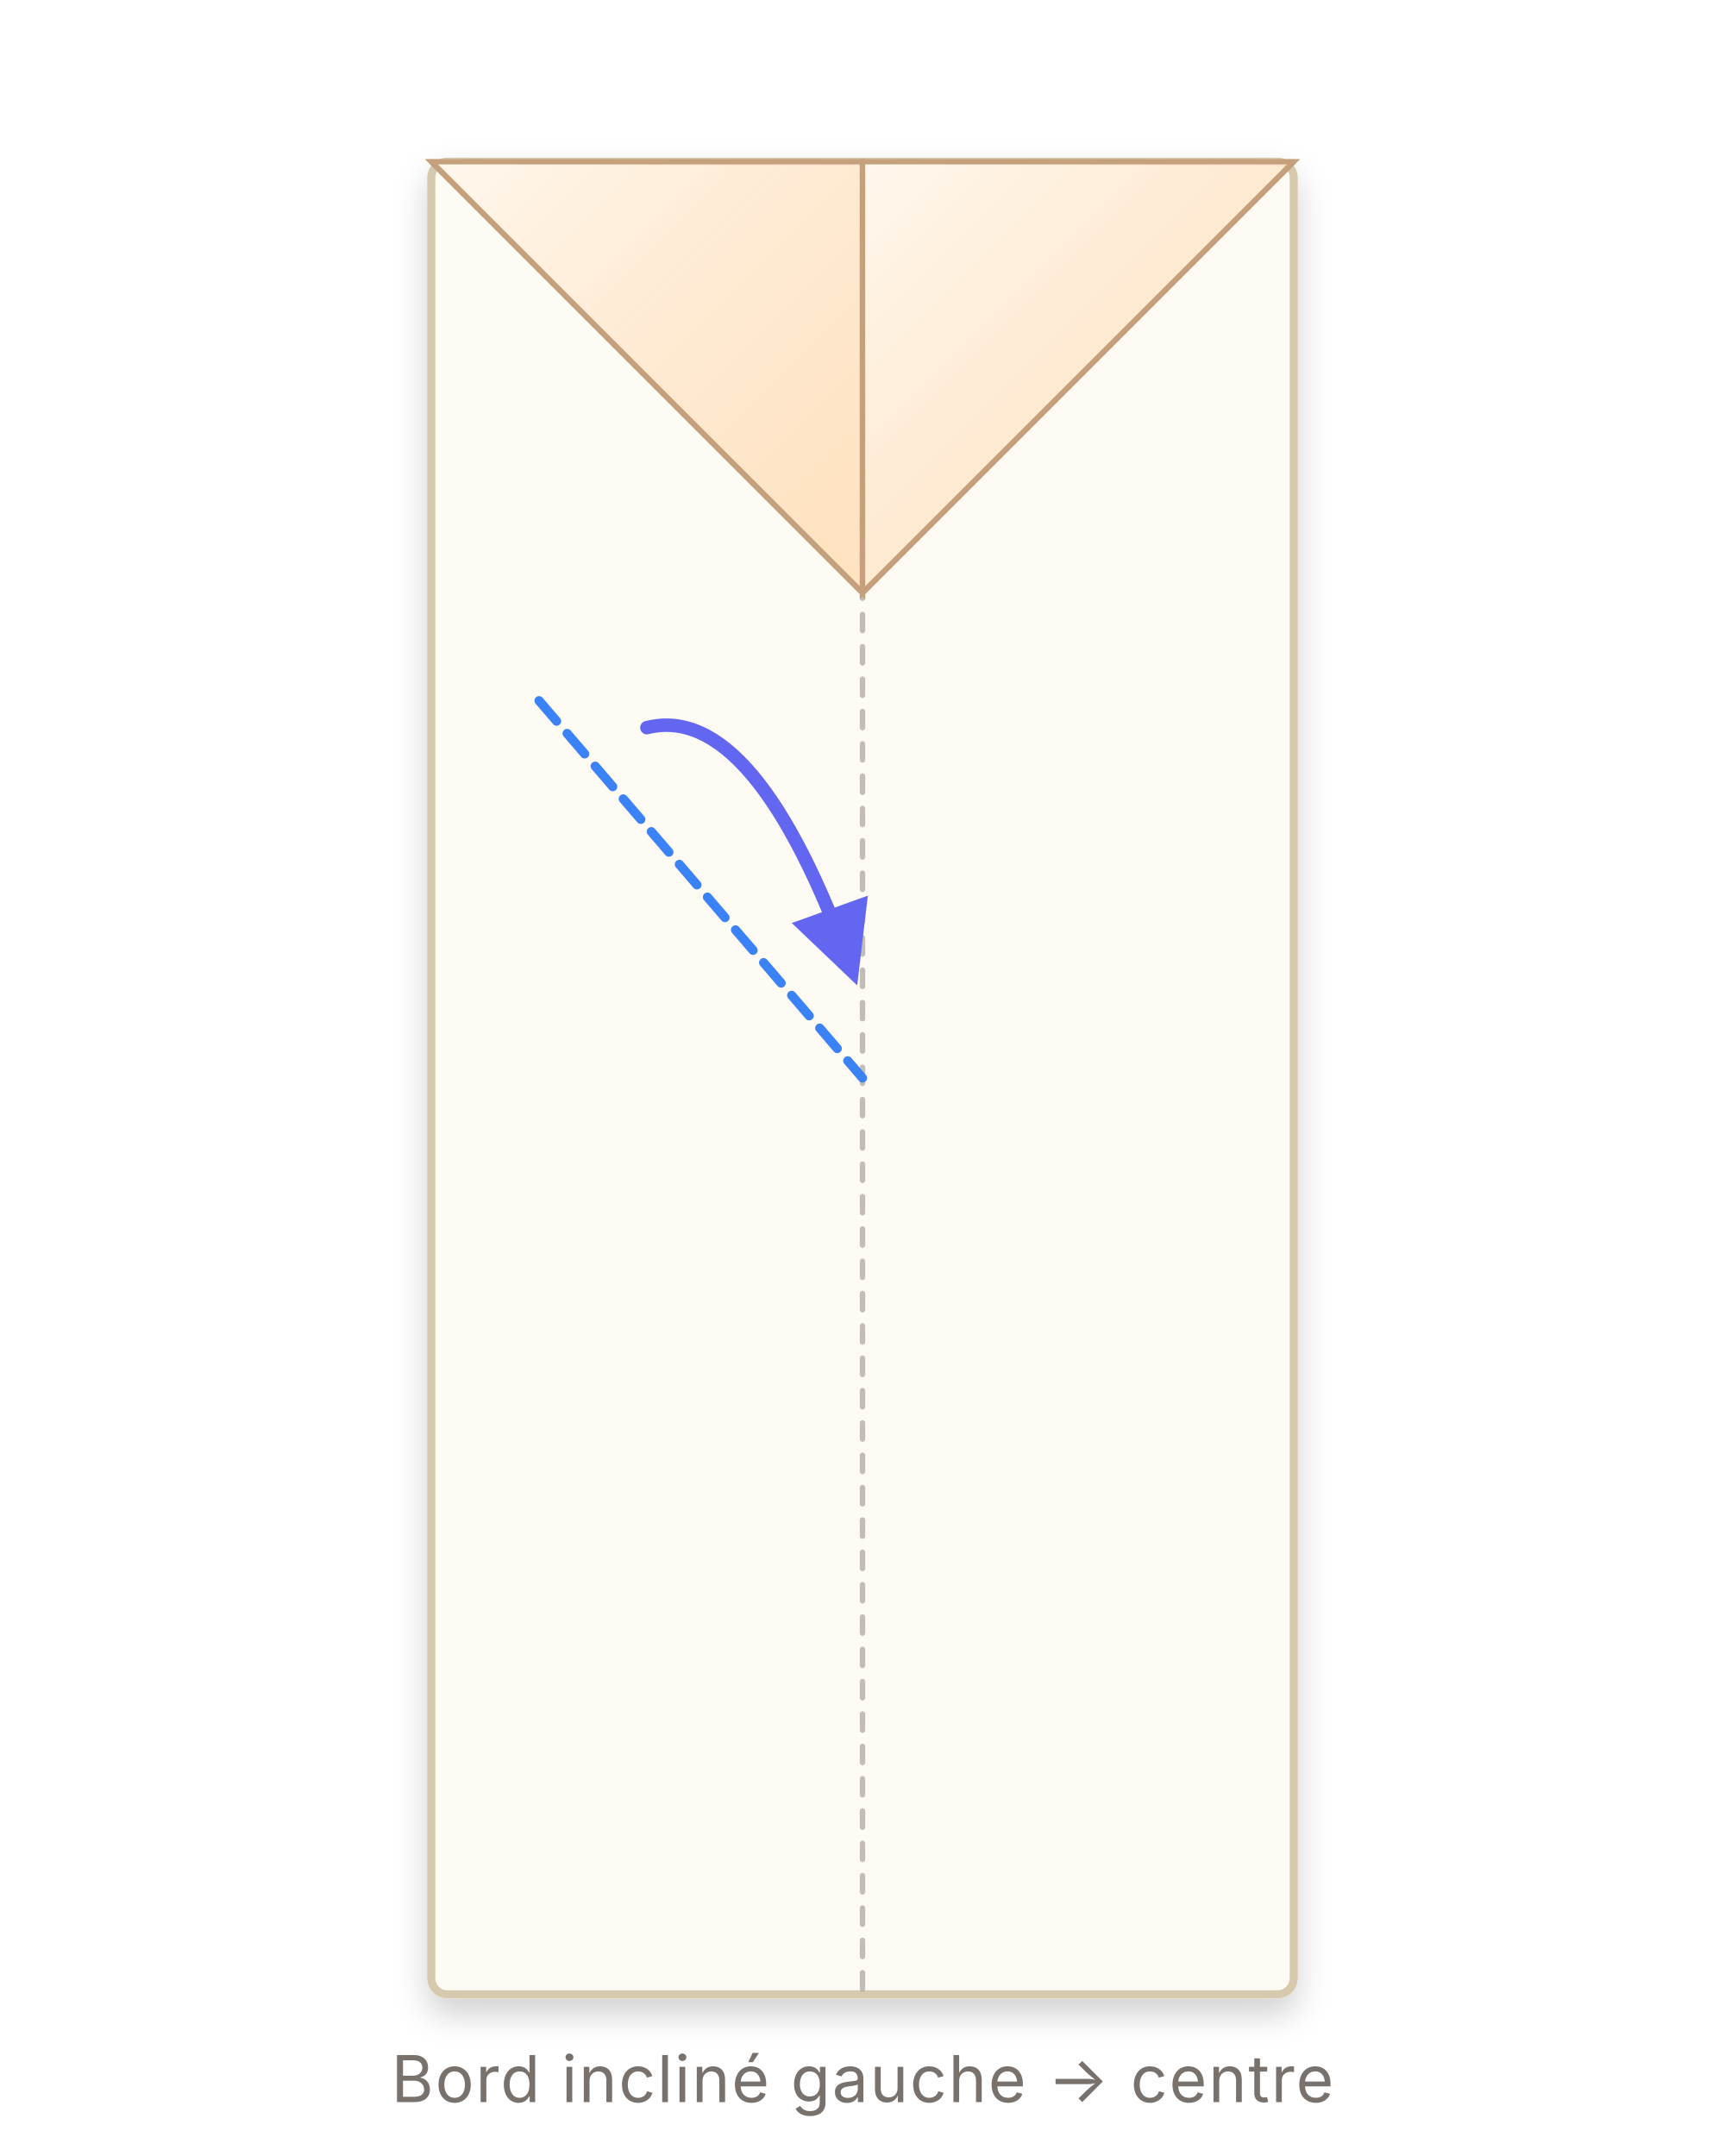
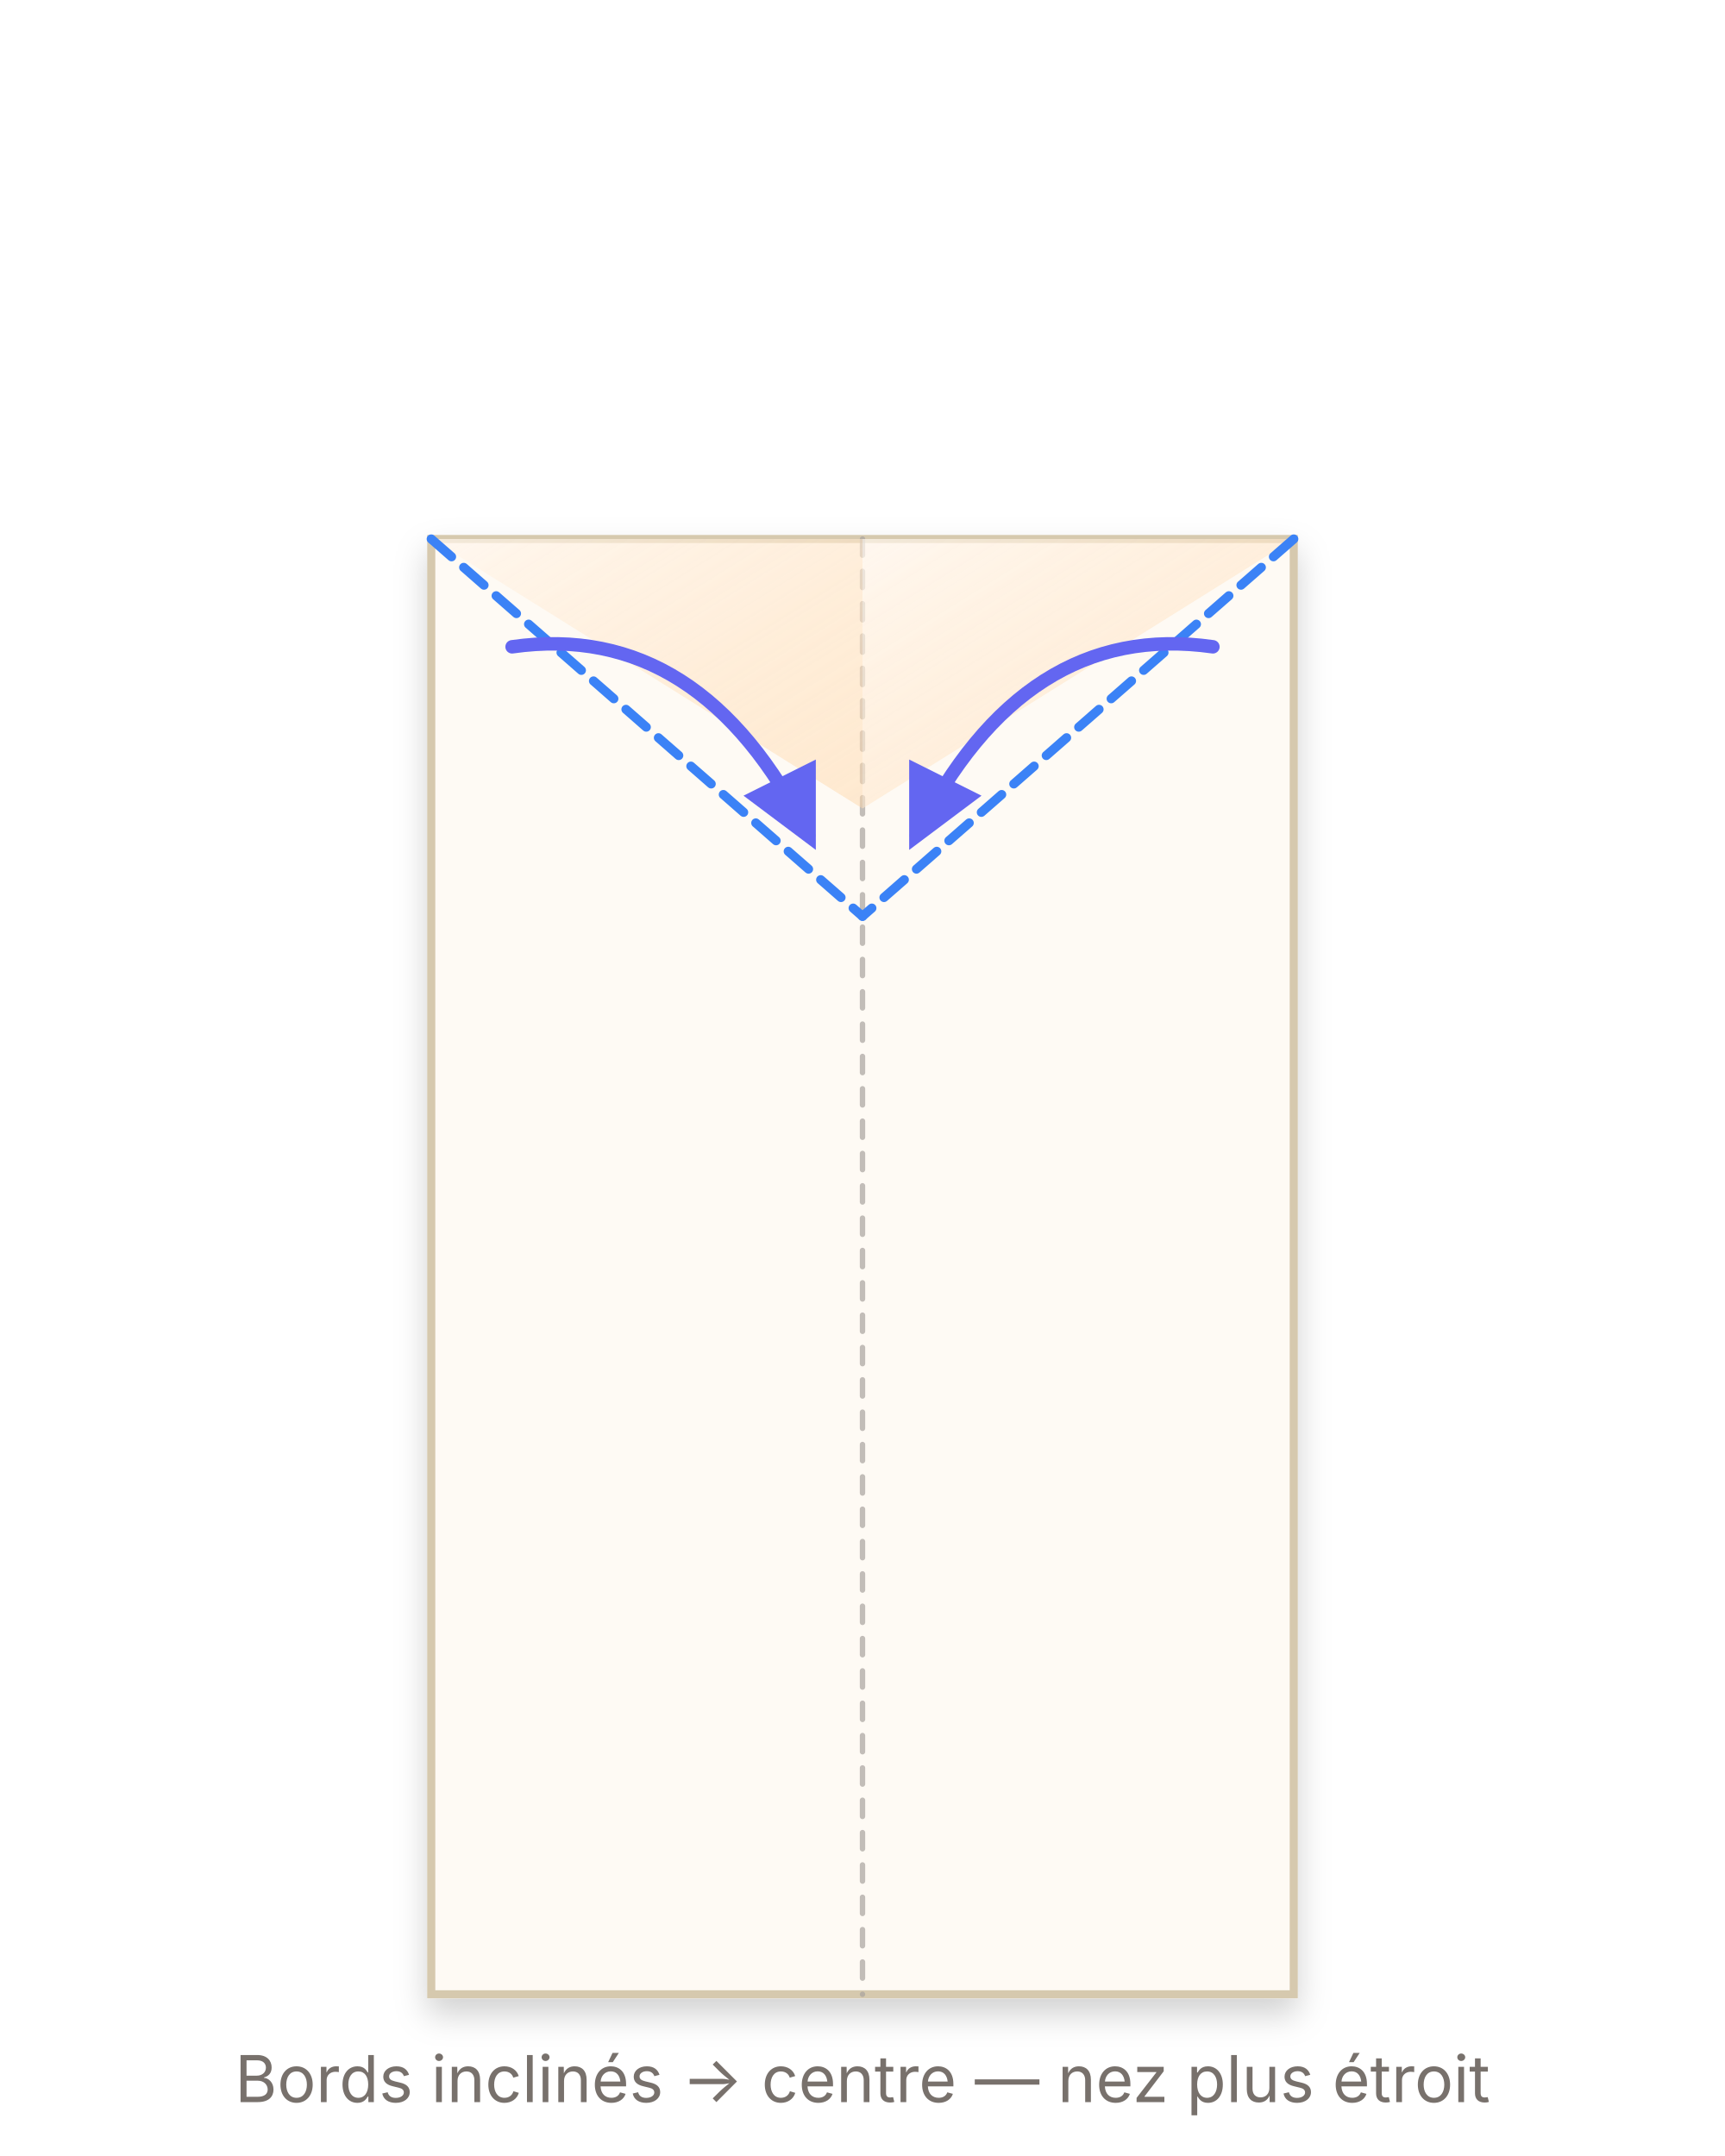
- <svg xmlns="http://www.w3.org/2000/svg" viewBox="0 0 320 400" fill="none" font-family="system-ui, -apple-system, sans-serif">
+ <svg xmlns="http://www.w3.org/2000/svg" viewBox="0 0 320 400" fill="none" font-family="system-ui,-apple-system,sans-serif">
  <defs>
    <filter id="ps" x="-10%" y="-10%" width="120%" height="120%">
      <feGaussianBlur in="SourceAlpha" stdDeviation="3" />
      <feOffset dx="0" dy="3" />
      <feComponentTransfer>
        <feFuncA type="linear" slope="0.18" />
      </feComponentTransfer>
      <feMerge>
        <feMergeNode />
        <feMergeNode in="SourceGraphic" />
      </feMerge>
    </filter>
    <marker id="arr" viewBox="0 0 10 10" refX="8" refY="5" markerWidth="6" markerHeight="6" orient="auto-start-reverse">
      <path d="M 0 0 L 10 5 L 0 10 z" fill="#6366f1" />
    </marker>
    <marker id="arrT" viewBox="0 0 10 10" refX="8" refY="5" markerWidth="6" markerHeight="6" orient="auto-start-reverse">
      <path d="M 0 0 L 10 5 L 0 10 z" fill="#14b8a6" />
    </marker>
    <linearGradient id="foldTri" x1="0" y1="0" x2="1" y2="1">
      <stop offset="0" stop-color="#fff7ed" />
      <stop offset="1" stop-color="#fed7aa" stop-opacity="0.7" />
    </linearGradient>
  </defs>
-   <rect x="80" y="30" width="160" height="340" rx="3" fill="#fefaf4" stroke="#d6c9ae" stroke-width="1.5" filter="url(#ps)" />
-   <line x1="160" y1="30" x2="160" y2="370" stroke="#a8a29e" stroke-width="1" stroke-dasharray="3 3" stroke-linecap="round" opacity="0.7" />
-   <polygon points="80,30 160,30 160,110" fill="url(#foldTri)" stroke="#c4a07c" stroke-width="1" />
-   <polygon points="240,30 160,30 160,110" fill="url(#foldTri)" stroke="#c4a07c" stroke-width="1" />
-   <line x1="80" y1="30" x2="160" y2="110" stroke="#c4a07c" stroke-width="1" />
-   <line x1="240" y1="30" x2="160" y2="110" stroke="#c4a07c" stroke-width="1" />
-   <line x1="100" y1="130" x2="160" y2="200" stroke="#3b82f6" stroke-width="1.7" stroke-dasharray="5 3" stroke-linecap="round" />
-   <path d="M 120 135 Q 140 130 158 180" stroke="#6366f1" stroke-width="2.5" stroke-linecap="round" fill="none" marker-end="url(#arr)" />
-   <text x="160" y="390" text-anchor="middle" font-size="12" fill="#78716c" letter-spacing="0.3">Bord incliné gauche → centre</text>
+   <polygon points="80,100 240,100 240,370 80,370" fill="#fefaf4" stroke="#d6c9ae" stroke-width="1.5" filter="url(#ps)" />
+   <line x1="160" y1="100" x2="160" y2="370" stroke="#a8a29e" stroke-width="1" stroke-dasharray="3 3" stroke-linecap="round" opacity="0.7" />
+   <polygon points="80,100 160,100 160,150" fill="url(#foldTri)" opacity="0.7" />
+   <polygon points="240,100 160,100 160,150" fill="url(#foldTri)" opacity="0.7" />
+   <line x1="80" y1="100" x2="160" y2="170" stroke="#3b82f6" stroke-width="1.7" stroke-dasharray="5 3" stroke-linecap="round" />
+   <line x1="240" y1="100" x2="160" y2="170" stroke="#3b82f6" stroke-width="1.7" stroke-dasharray="5 3" stroke-linecap="round" />
+   <path d="M 95 120 Q 130 115 150 155" stroke="#6366f1" stroke-width="2.5" stroke-linecap="round" fill="none" marker-end="url(#arr)" />
+   <path d="M 225 120 Q 190 115 170 155" stroke="#6366f1" stroke-width="2.5" stroke-linecap="round" fill="none" marker-end="url(#arr)" />
+   <text x="160" y="390" text-anchor="middle" font-size="12" fill="#78716c">Bords inclinés → centre — nez plus étroit</text>
</svg>
